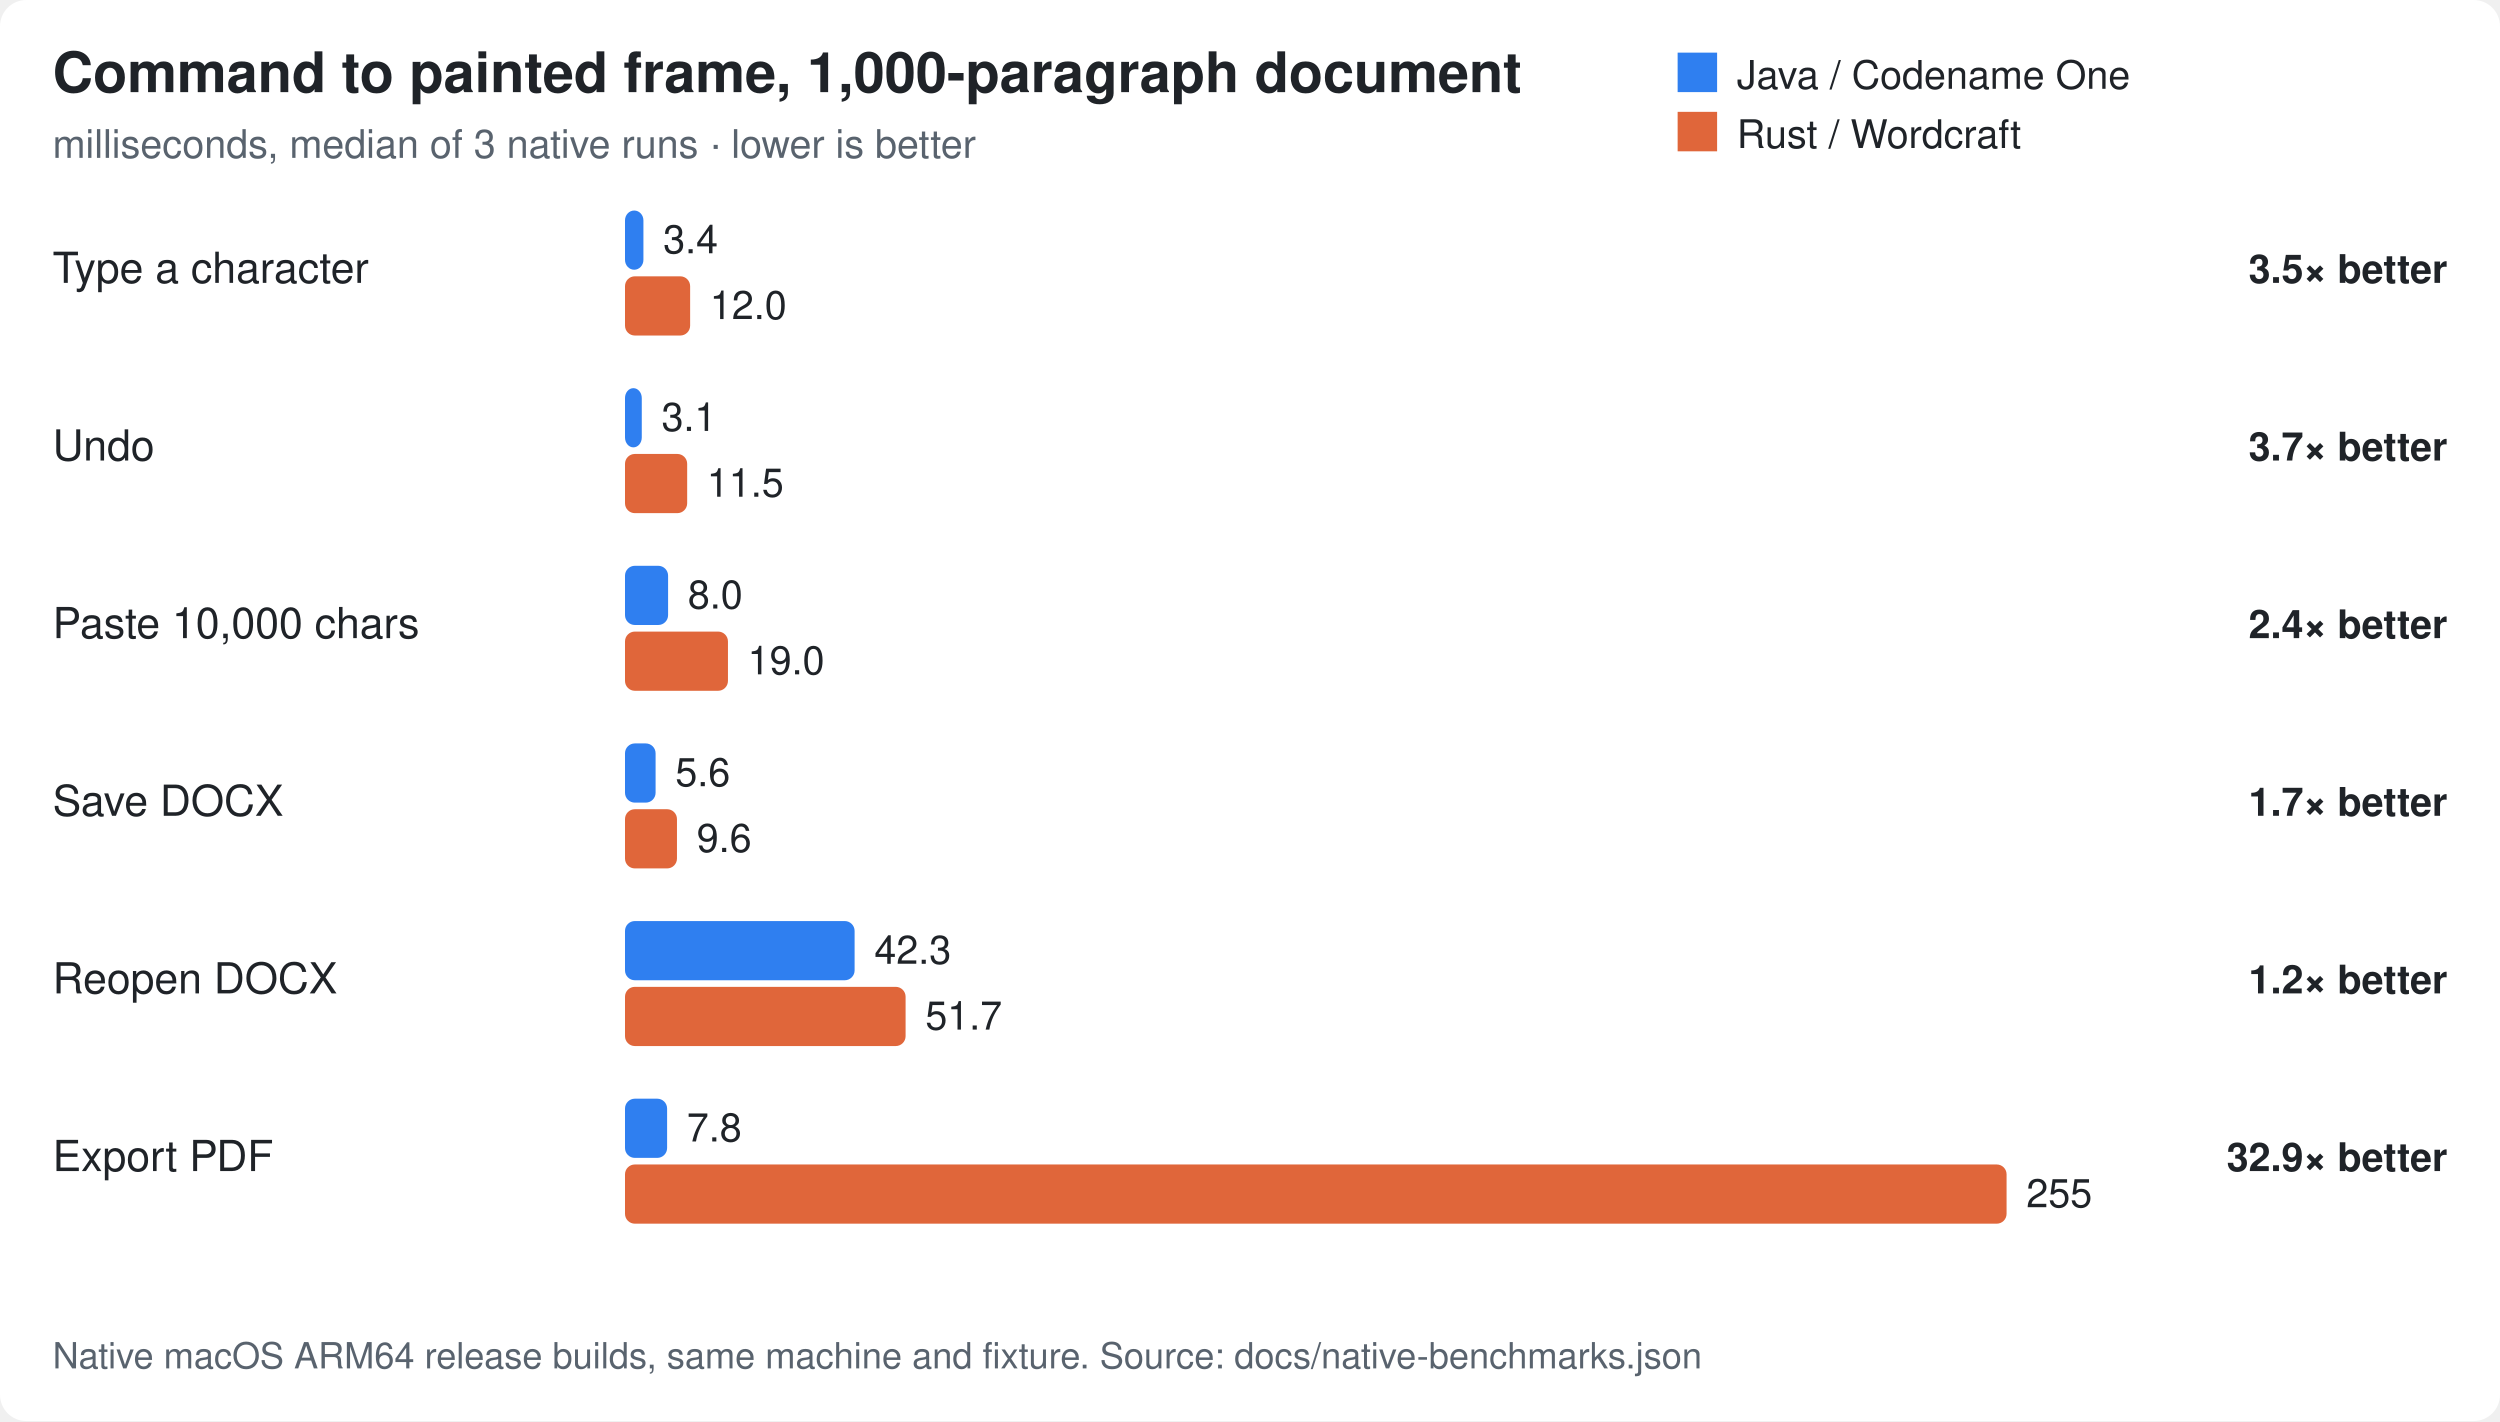
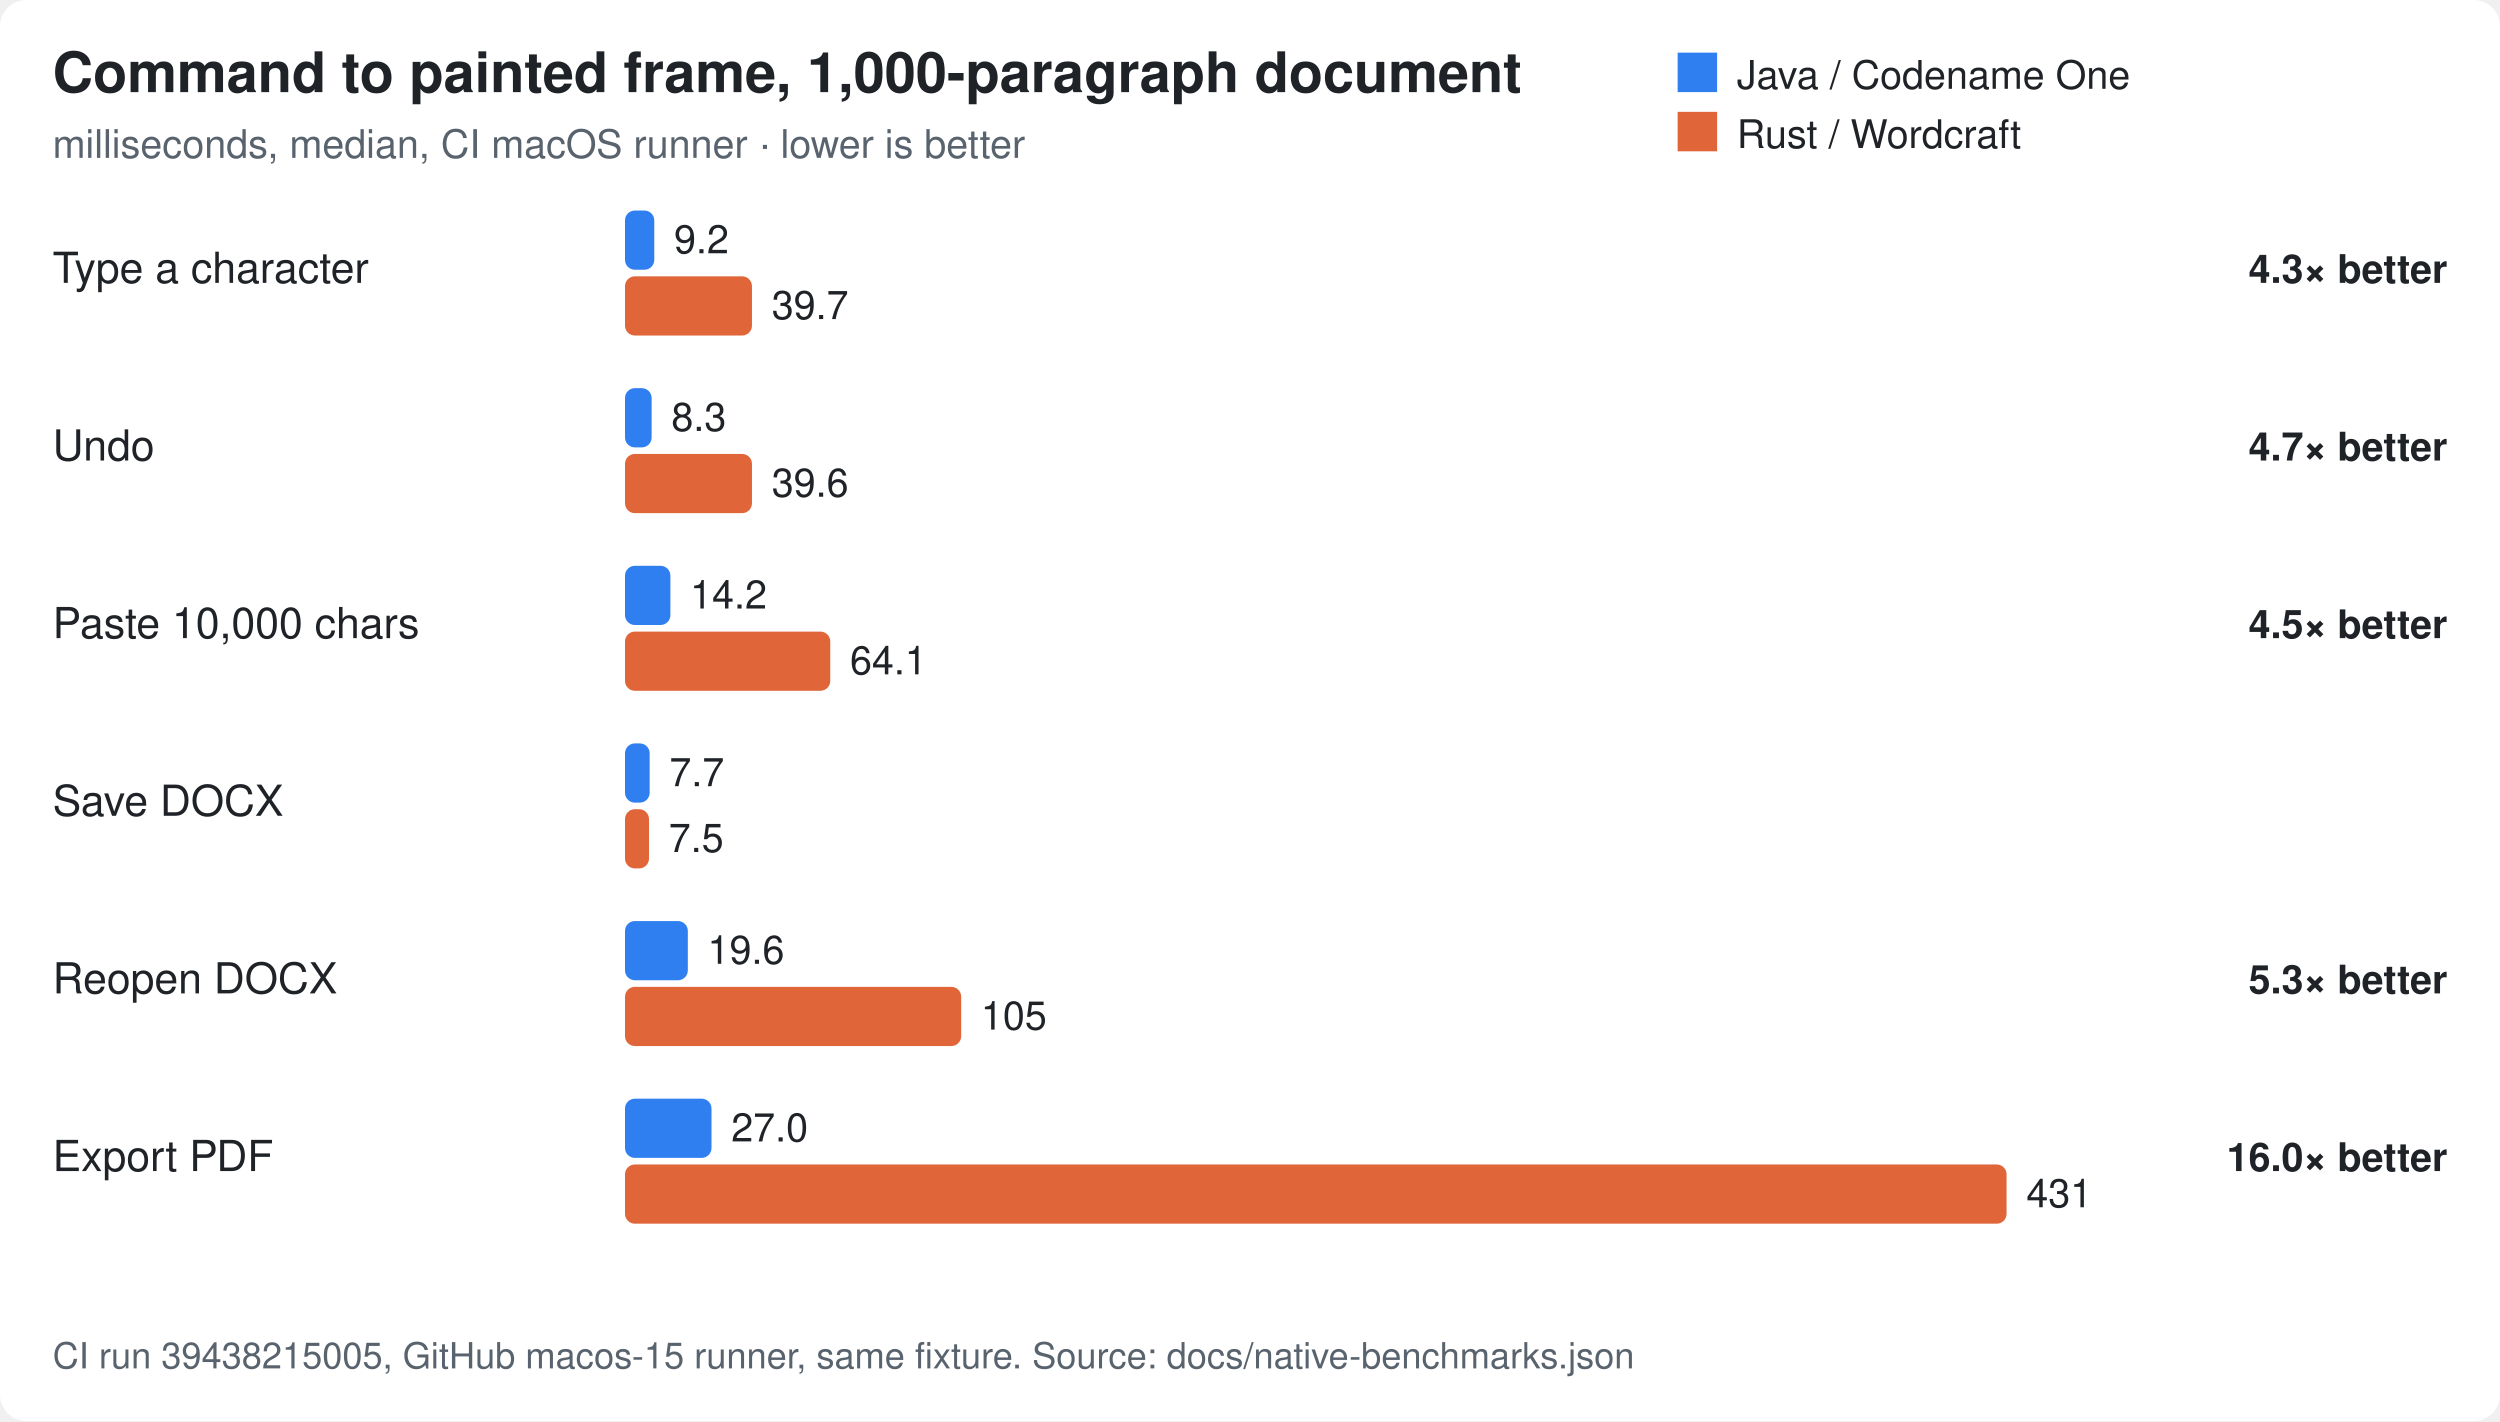
<svg xmlns="http://www.w3.org/2000/svg" width="760" height="432" viewBox="0 0 760 432" font-family="-apple-system,Segoe UI,Helvetica,Arial,sans-serif">
  <style>text{fill:#1f2328}.muted{fill:#59636e}rect.bg{fill:#ffffff}@media (prefers-color-scheme:dark){text{fill:#e6edf3}.muted{fill:#9198a1}rect.bg{fill:#0d1117}}</style>
  <rect class="bg" width="760" height="432" rx="8" />
  <text x="16" y="28" font-size="17" font-weight="600">Command to painted frame, 1,000-paragraph document</text>
-   <text x="16" y="48" font-size="12" class="muted">milliseconds, median of 3 native runs · lower is better</text>
+   <text x="16" y="48" font-size="12" class="muted">milliseconds, median, CI macOS runner · lower is better</text>
  <rect x="510" y="16" width="12" height="12" fill="#2f7ff0" />
  <text x="528" y="27" font-size="12">Java / Codename One</text>
  <rect x="510" y="34" width="12" height="12" fill="#e0663a" />
  <text x="528" y="45" font-size="12">Rust / Wordcraft</text>
  <text x="16" y="86" font-size="13">Type a character</text>
-   <rect x="190" y="64" width="5.6" height="18" rx="3" fill="#2f7ff0" />
-   <text x="201.6" y="77" font-size="12">3.4</text>
-   <rect x="190" y="84" width="19.8" height="18" rx="3" fill="#e0663a" />
-   <text x="215.8" y="97" font-size="12">12.0</text>
-   <text x="744" y="86" font-size="12" font-weight="600" text-anchor="end" fill="#2f7ff0">3.5× better</text>
+   <rect x="190" y="64" width="8.9" height="18" rx="3" fill="#2f7ff0" />
+   <text x="204.9" y="77" font-size="12">9.2</text>
+   <rect x="190" y="84" width="38.6" height="18" rx="3" fill="#e0663a" />
+   <text x="234.6" y="97" font-size="12">39.7</text>
+   <text x="744" y="86" font-size="12" font-weight="600" text-anchor="end" fill="#2f7ff0">4.3× better</text>
  <text x="16" y="140" font-size="13">Undo</text>
-   <rect x="190" y="118" width="5.1" height="18" rx="3" fill="#2f7ff0" />
-   <text x="201.1" y="131" font-size="12">3.1</text>
-   <rect x="190" y="138" width="18.9" height="18" rx="3" fill="#e0663a" />
-   <text x="214.9" y="151" font-size="12">11.5</text>
-   <text x="744" y="140" font-size="12" font-weight="600" text-anchor="end" fill="#2f7ff0">3.7× better</text>
+   <rect x="190" y="118" width="8.1" height="18" rx="3" fill="#2f7ff0" />
+   <text x="204.1" y="131" font-size="12">8.3</text>
+   <rect x="190" y="138" width="38.6" height="18" rx="3" fill="#e0663a" />
+   <text x="234.6" y="151" font-size="12">39.6</text>
+   <text x="744" y="140" font-size="12" font-weight="600" text-anchor="end" fill="#2f7ff0">4.7× better</text>
  <text x="16" y="194" font-size="13">Paste 10,000 chars</text>
-   <rect x="190" y="172" width="13.1" height="18" rx="3" fill="#2f7ff0" />
-   <text x="209.1" y="185" font-size="12">8.0</text>
-   <rect x="190" y="192" width="31.3" height="18" rx="3" fill="#e0663a" />
-   <text x="227.3" y="205" font-size="12">19.0</text>
-   <text x="744" y="194" font-size="12" font-weight="600" text-anchor="end" fill="#2f7ff0">2.4× better</text>
+   <rect x="190" y="172" width="13.8" height="18" rx="3" fill="#2f7ff0" />
+   <text x="209.8" y="185" font-size="12">14.2</text>
+   <rect x="190" y="192" width="62.4" height="18" rx="3" fill="#e0663a" />
+   <text x="258.4" y="205" font-size="12">64.1</text>
+   <text x="744" y="194" font-size="12" font-weight="600" text-anchor="end" fill="#2f7ff0">4.5× better</text>
  <text x="16" y="248" font-size="13">Save DOCX</text>
-   <rect x="190" y="226" width="9.3" height="18" rx="3" fill="#2f7ff0" />
-   <text x="205.3" y="239" font-size="12">5.6</text>
-   <rect x="190" y="246" width="15.8" height="18" rx="3" fill="#e0663a" />
-   <text x="211.8" y="259" font-size="12">9.6</text>
-   <text x="744" y="248" font-size="12" font-weight="600" text-anchor="end" fill="#2f7ff0">1.7× better</text>
+   <rect x="190" y="226" width="7.5" height="18" rx="3" fill="#2f7ff0" />
+   <text x="203.5" y="239" font-size="12">7.7</text>
+   <rect x="190" y="246" width="7.3" height="18" rx="3" fill="#e0663a" />
+   <text x="203.3" y="259" font-size="12">7.5</text>
  <text x="16" y="302" font-size="13">Reopen DOCX</text>
-   <rect x="190" y="280" width="69.8" height="18" rx="3" fill="#2f7ff0" />
-   <text x="265.8" y="293" font-size="12">42.3</text>
-   <rect x="190" y="300" width="85.3" height="18" rx="3" fill="#e0663a" />
-   <text x="281.3" y="313" font-size="12">51.7</text>
-   <text x="744" y="302" font-size="12" font-weight="600" text-anchor="end" fill="#2f7ff0">1.2× better</text>
+   <rect x="190" y="280" width="19.1" height="18" rx="3" fill="#2f7ff0" />
+   <text x="215.1" y="293" font-size="12">19.6</text>
+   <rect x="190" y="300" width="102.2" height="18" rx="3" fill="#e0663a" />
+   <text x="298.2" y="313" font-size="12">105</text>
+   <text x="744" y="302" font-size="12" font-weight="600" text-anchor="end" fill="#2f7ff0">5.3× better</text>
  <text x="16" y="356" font-size="13">Export PDF</text>
-   <rect x="190" y="334" width="12.8" height="18" rx="3" fill="#2f7ff0" />
-   <text x="208.8" y="347" font-size="12">7.8</text>
+   <rect x="190" y="334" width="26.3" height="18" rx="3" fill="#2f7ff0" />
+   <text x="222.3" y="347" font-size="12">27.0</text>
  <rect x="190" y="354" width="420.0" height="18" rx="3" fill="#e0663a" />
-   <text x="616.0" y="367" font-size="12">255</text>
-   <text x="744" y="356" font-size="12" font-weight="600" text-anchor="end" fill="#2f7ff0">32.9× better</text>
-   <text x="16" y="416" font-size="11" class="muted">Native macOS ARM64 release builds, same machine and fixture. Source: docs/native-benchmarks.json</text>
+   <text x="616.0" y="367" font-size="12">431</text>
+   <text x="744" y="356" font-size="12" font-weight="600" text-anchor="end" fill="#2f7ff0">16.0× better</text>
+   <text x="16" y="416" font-size="11" class="muted">CI run 39438215005, GitHub macos-15 runner, same fixture. Source: docs/native-benchmarks.json</text>
</svg>
